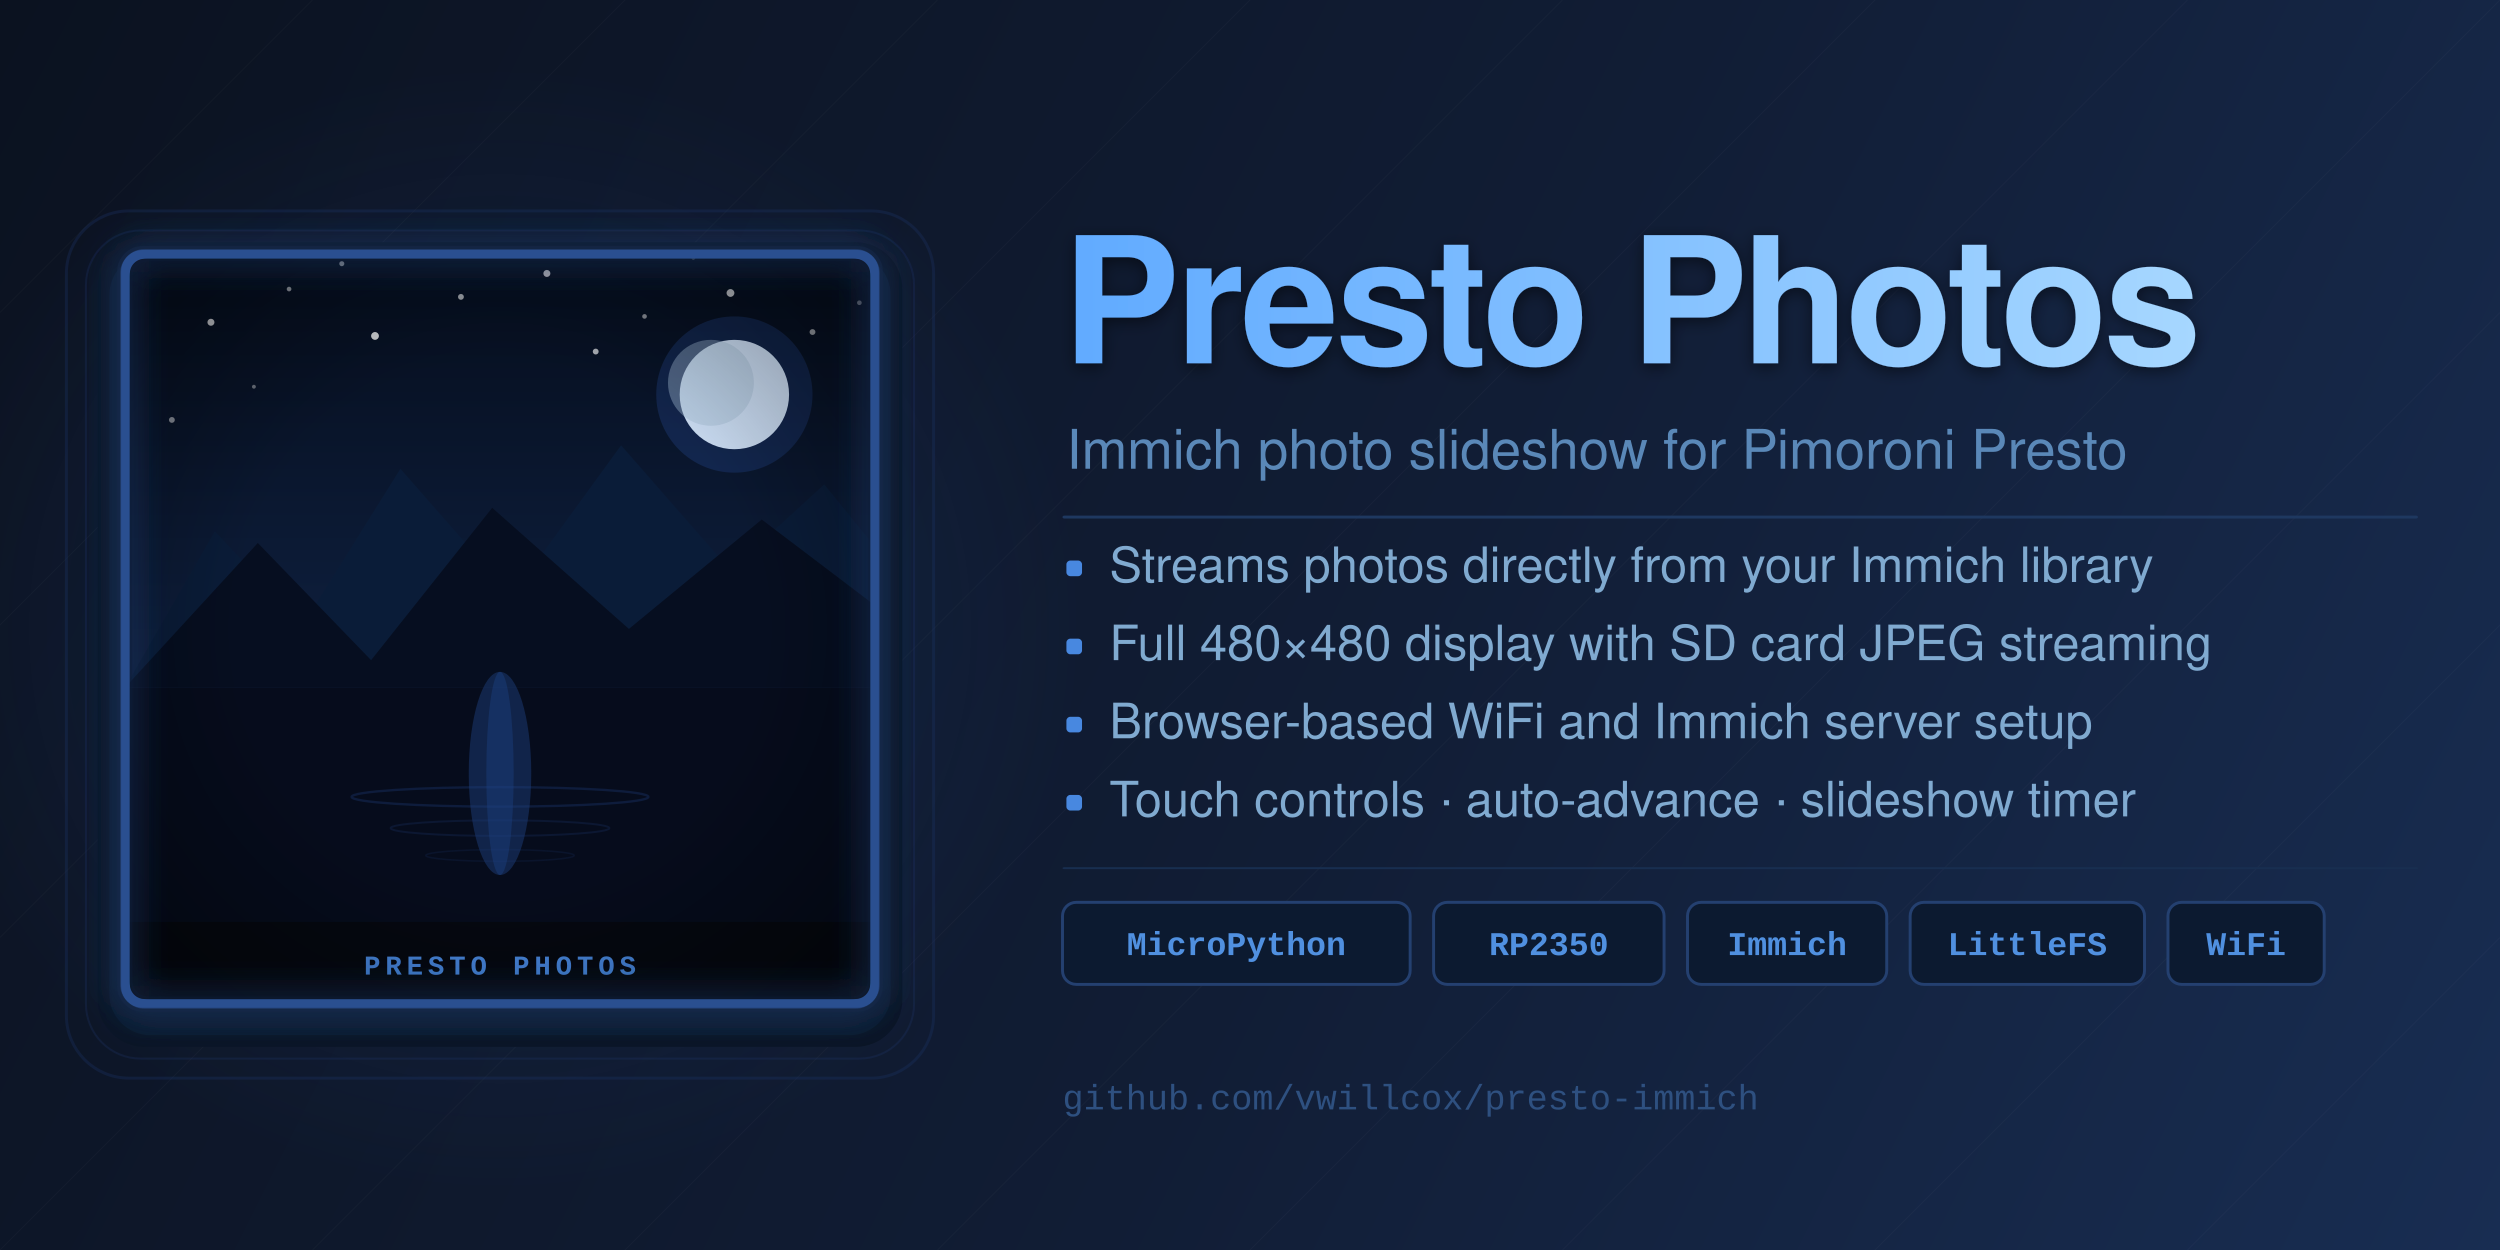
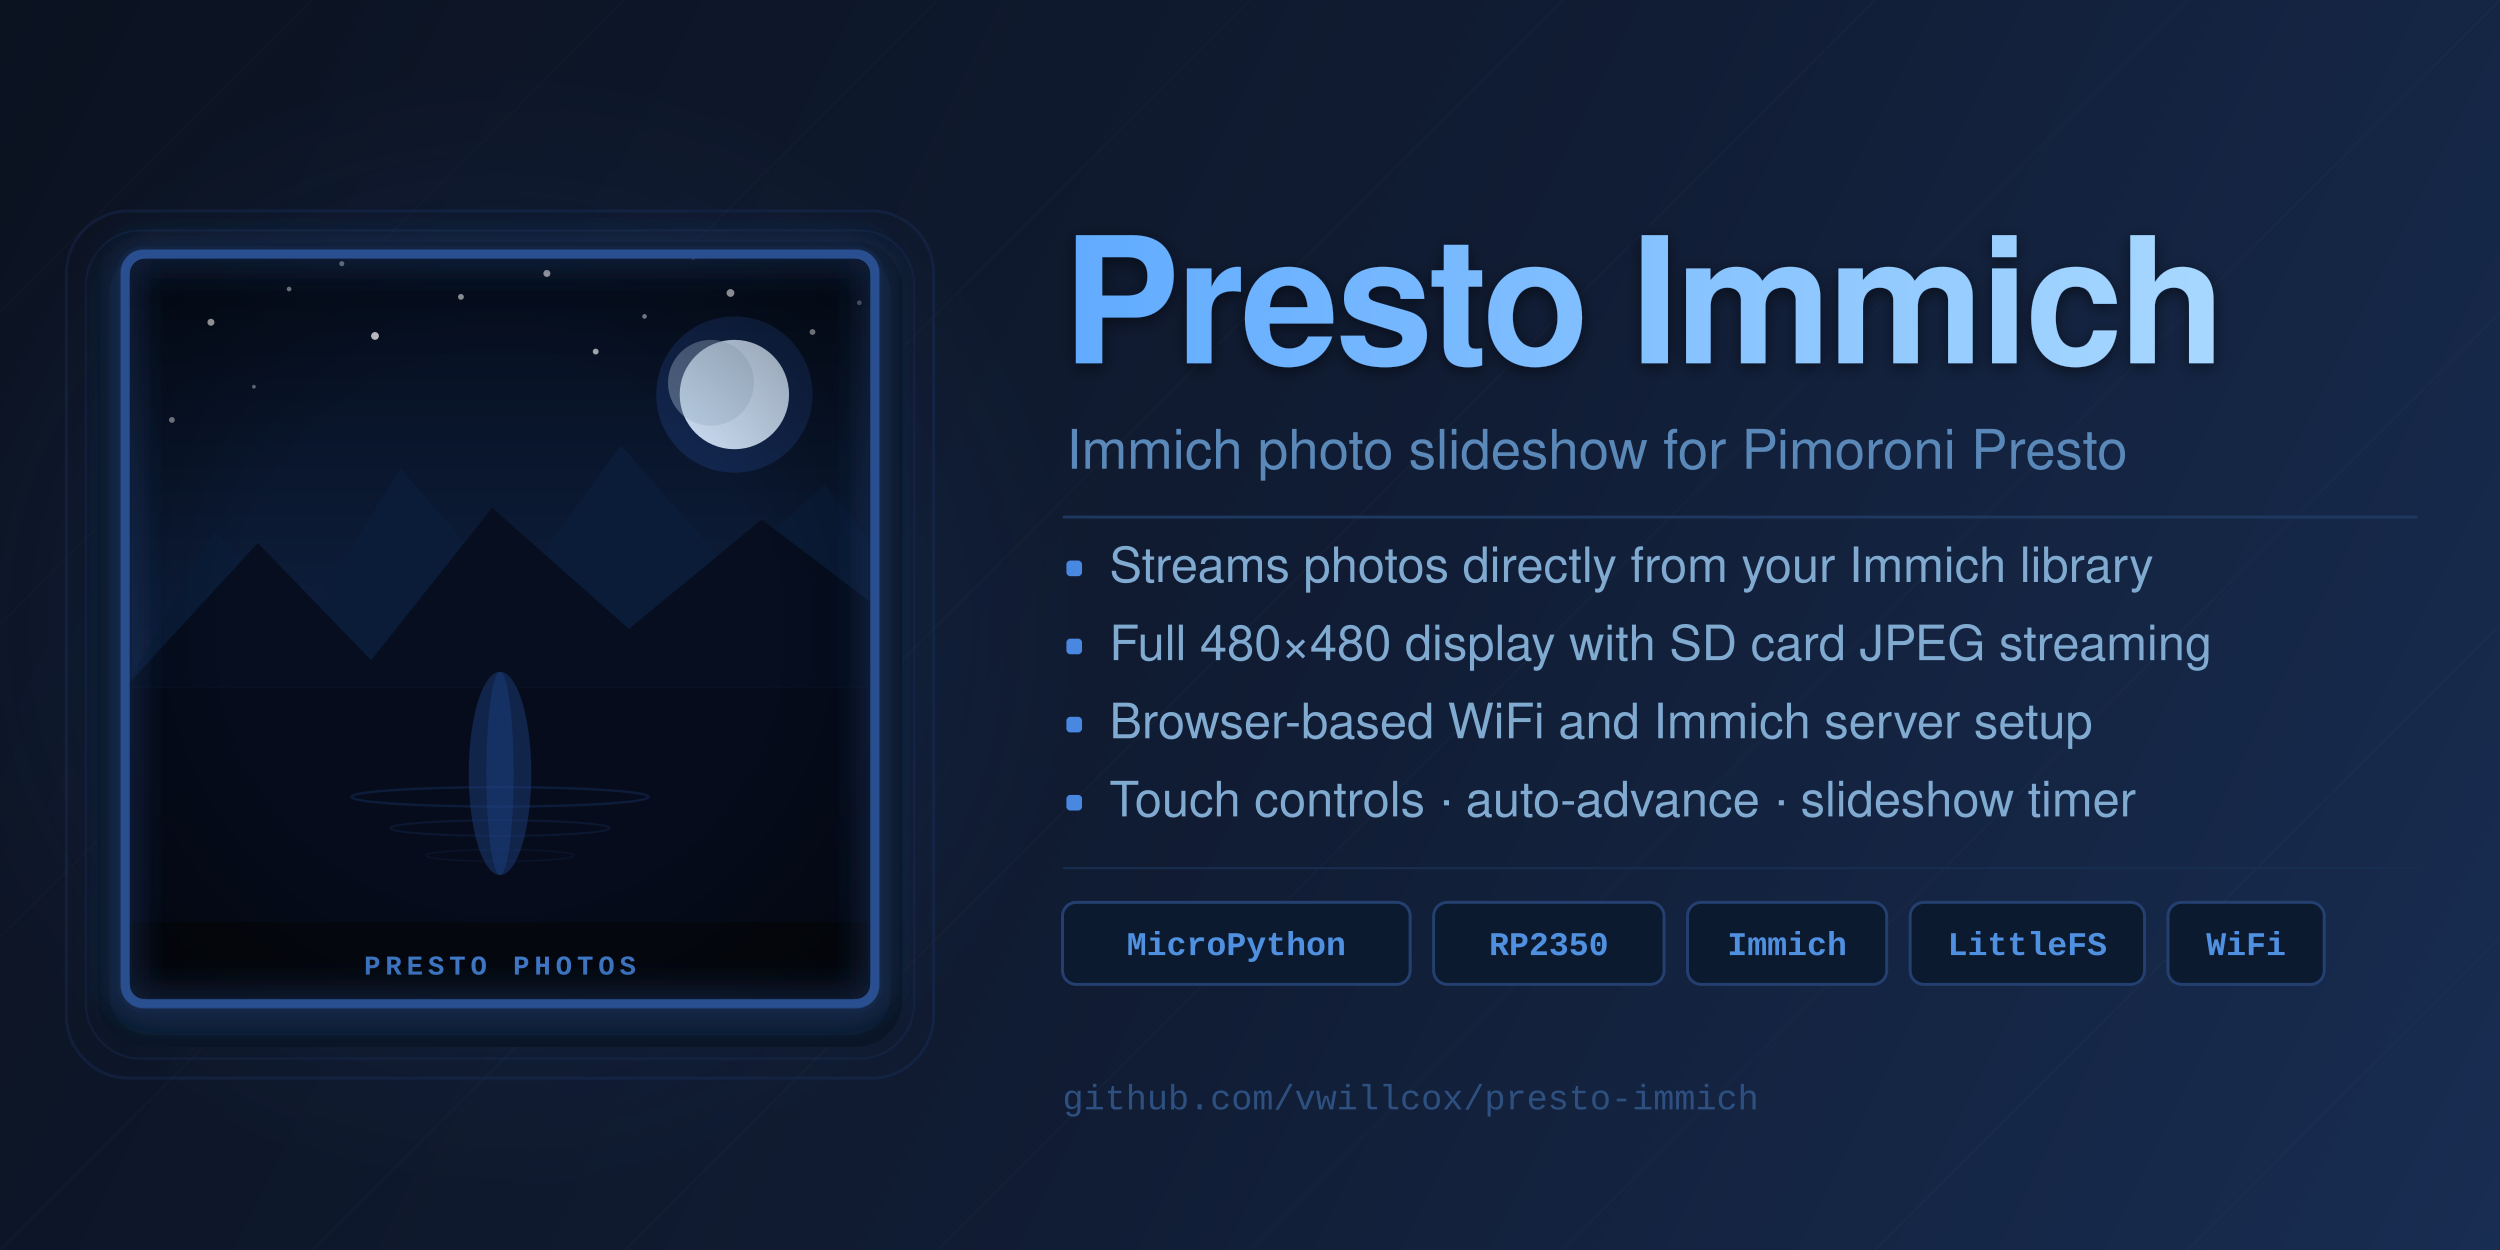
<svg xmlns="http://www.w3.org/2000/svg" width="1280" height="640" viewBox="0 0 1280 640">
  <defs>
    <linearGradient id="bg" x1="0" y1="0" x2="1280" y2="640" gradientUnits="userSpaceOnUse">
      <stop offset="0%" stop-color="#0b1220" />
      <stop offset="55%" stop-color="#111d35" />
      <stop offset="100%" stop-color="#182d52" />
    </linearGradient>
    <linearGradient id="titleGrad" x1="540" y1="0" x2="1140" y2="0" gradientUnits="userSpaceOnUse">
      <stop offset="0%" stop-color="#60aaff" />
      <stop offset="100%" stop-color="#a8d8ff" />
    </linearGradient>
    <linearGradient id="skyGrad" x1="0" y1="0" x2="0" y2="1" gradientUnits="objectBoundingBox">
      <stop offset="0%" stop-color="#050d1c" />
      <stop offset="100%" stop-color="#162e5a" />
    </linearGradient>
    <radialGradient id="vignette" cx="50%" cy="50%" r="70%">
      <stop offset="50%" stop-color="#000000" stop-opacity="0" />
      <stop offset="100%" stop-color="#000000" stop-opacity="0.45" />
    </radialGradient>
    <radialGradient id="deviceGlow" cx="50%" cy="50%" r="50%">
      <stop offset="0%" stop-color="#3070d0" stop-opacity="0.16" />
      <stop offset="100%" stop-color="#3070d0" stop-opacity="0" />
    </radialGradient>
    <clipPath id="screenClip">
      <rect x="64" y="130" width="384" height="384" rx="10" />
    </clipPath>
    <filter id="ringGlow" x="-20%" y="-20%" width="140%" height="140%">
      <feGaussianBlur in="SourceGraphic" stdDeviation="9" result="blur" />
      <feMerge>
        <feMergeNode in="blur" />
        <feMergeNode in="SourceGraphic" />
      </feMerge>
    </filter>
    <filter id="textShadow" x="-5%" y="-10%" width="110%" height="130%">
      <feDropShadow dx="0" dy="2" stdDeviation="4" flood-color="#000" flood-opacity="0.5" />
    </filter>
  </defs>
  <rect width="1280" height="640" fill="url(#bg)" />
  <line x1="0" y1="160" x2="160" y2="0" stroke="#ffffff" stroke-width="0.4" opacity="0.03" />
  <line x1="0" y1="320" x2="320" y2="0" stroke="#ffffff" stroke-width="0.4" opacity="0.03" />
  <line x1="0" y1="480" x2="480" y2="0" stroke="#ffffff" stroke-width="0.4" opacity="0.03" />
  <line x1="0" y1="640" x2="640" y2="0" stroke="#ffffff" stroke-width="0.4" opacity="0.03" />
  <line x1="160" y1="640" x2="800" y2="0" stroke="#ffffff" stroke-width="0.4" opacity="0.03" />
  <line x1="320" y1="640" x2="960" y2="0" stroke="#ffffff" stroke-width="0.4" opacity="0.03" />
  <line x1="480" y1="640" x2="1120" y2="0" stroke="#ffffff" stroke-width="0.4" opacity="0.03" />
  <line x1="640" y1="640" x2="1280" y2="0" stroke="#ffffff" stroke-width="0.4" opacity="0.03" />
  <line x1="800" y1="640" x2="1280" y2="160" stroke="#ffffff" stroke-width="0.4" opacity="0.03" />
  <line x1="960" y1="640" x2="1280" y2="320" stroke="#ffffff" stroke-width="0.4" opacity="0.03" />
  <line x1="1120" y1="640" x2="1280" y2="480" stroke="#ffffff" stroke-width="0.4" opacity="0.03" />
  <ellipse cx="256" cy="322" rx="300" ry="290" fill="url(#deviceGlow)" />
  <rect x="34" y="108" width="444" height="444" rx="32" fill="none" stroke="#1a3060" stroke-width="1.5" opacity="0.35" />
  <rect x="44" y="118" width="424" height="424" rx="28" fill="none" stroke="#1e3870" stroke-width="1" opacity="0.25" />
  <rect x="50" y="124" width="412" height="412" rx="24" fill="#0a1526" />
  <rect x="56" y="130" width="400" height="400" rx="21" fill="#0c1b30" />
  <g clip-path="url(#screenClip)">
    <rect x="64" y="130" width="384" height="384" fill="url(#skyGrad)" />
    <circle cx="108" cy="165" r="1.8" fill="#fff" opacity="0.75" />
    <circle cx="148" cy="148" r="1.2" fill="#fff" opacity="0.55" />
    <circle cx="192" cy="172" r="2.0" fill="#fff" opacity="0.78" />
    <circle cx="236" cy="152" r="1.5" fill="#fff" opacity="0.60" />
    <circle cx="280" cy="140" r="1.8" fill="#fff" opacity="0.70" />
    <circle cx="330" cy="162" r="1.2" fill="#fff" opacity="0.50" />
    <circle cx="374" cy="150" r="2.0" fill="#fff" opacity="0.72" />
    <circle cx="416" cy="170" r="1.5" fill="#fff" opacity="0.58" />
    <circle cx="130" cy="198" r="1.0" fill="#fff" opacity="0.40" />
    <circle cx="305" cy="180" r="1.5" fill="#fff" opacity="0.65" />
    <circle cx="440" cy="155" r="1.2" fill="#fff" opacity="0.45" />
    <circle cx="88" cy="215" r="1.5" fill="#fff" opacity="0.52" />
    <circle cx="355" cy="132" r="1.0" fill="#fff" opacity="0.48" />
    <circle cx="175" cy="135" r="1.3" fill="#fff" opacity="0.55" />
    <circle cx="376" cy="202" r="40" fill="#204080" opacity="0.38" />
    <circle cx="376" cy="202" r="28" fill="#c8daf0" />
    <circle cx="364" cy="196" r="22" fill="#a0b8d0" opacity="0.42" />
    <polygon points="64,352  110,272  155,320  205,240  262,305  318,228  374,292  422,248  448,280  448,352" fill="#0a1c38" />
    <polygon points="64,352  132,278  190,338  252,260  322,322  390,266  448,310  448,352" fill="#060e20" />
    <rect x="64" y="352" width="384" height="162" fill="#060c1c" />
    <ellipse cx="256" cy="396" rx="16" ry="52" fill="#1a3870" opacity="0.55" />
    <ellipse cx="256" cy="396" rx="7" ry="52" fill="#2050a0" opacity="0.28" />
    <ellipse cx="256" cy="408" rx="76" ry="5" fill="none" stroke="#1e4080" stroke-width="1.2" opacity="0.32" />
    <ellipse cx="256" cy="424" rx="56" ry="4" fill="none" stroke="#1e4080" stroke-width="1.0" opacity="0.22" />
    <ellipse cx="256" cy="438" rx="38" ry="3" fill="none" stroke="#1e4080" stroke-width="0.8" opacity="0.16" />
    <rect x="64" y="472" width="384" height="42" fill="#04080f" opacity="0.88" />
    <text x="256" y="499" font-family="'Courier New', Courier, monospace" font-size="14" font-weight="600" fill="#4888e0" text-anchor="middle" letter-spacing="2.5">PRESTO PHOTOS</text>
    <rect x="64" y="130" width="384" height="384" rx="10" fill="url(#vignette)" />
  </g>
  <rect x="64" y="130" width="384" height="384" rx="10" fill="none" stroke="#2a5090" stroke-width="5" filter="url(#ringGlow)" />
  <rect x="61" y="127" width="390" height="390" rx="12" fill="none" stroke="#162848" stroke-width="2" opacity="0.55" />
  <rect x="67" y="133" width="378" height="378" rx="9" fill="none" stroke="#0e1e38" stroke-width="1.5" opacity="0.38" />
-   <text x="544" y="186" font-family="system-ui, -apple-system, 'Segoe UI', Helvetica, Arial, sans-serif" font-size="90" font-weight="800" fill="url(#titleGrad)" filter="url(#textShadow)" letter-spacing="-2">Presto Photos</text>
+   <text x="544" y="186" font-family="system-ui, -apple-system, 'Segoe UI', Helvetica, Arial, sans-serif" font-size="90" font-weight="800" fill="url(#titleGrad)" filter="url(#textShadow)" letter-spacing="-2">Presto Immich</text>
  <text x="546" y="240" font-family="system-ui, -apple-system, 'Segoe UI', Helvetica, Arial, sans-serif" font-size="28" font-weight="400" fill="#5a88b8">Immich photo slideshow for Pimoroni Presto</text>
  <rect x="544" y="264" width="694" height="1.5" fill="#1e3860" rx="1" />
  <rect x="546" y="287" width="8" height="8" rx="2" fill="#4888e0" />
  <text x="568" y="298" font-family="system-ui, -apple-system, 'Segoe UI', Helvetica, Arial, sans-serif" font-size="25" fill="#80aad0">
    Streams photos directly from your Immich library
  </text>
  <rect x="546" y="327" width="8" height="8" rx="2" fill="#4888e0" />
  <text x="568" y="338" font-family="system-ui, -apple-system, 'Segoe UI', Helvetica, Arial, sans-serif" font-size="25" fill="#80aad0">
    Full 480×480 display with SD card JPEG streaming
  </text>
  <rect x="546" y="367" width="8" height="8" rx="2" fill="#4888e0" />
  <text x="568" y="378" font-family="system-ui, -apple-system, 'Segoe UI', Helvetica, Arial, sans-serif" font-size="25" fill="#80aad0">
    Browser-based WiFi and Immich server setup
  </text>
  <rect x="546" y="407" width="8" height="8" rx="2" fill="#4888e0" />
  <text x="568" y="418" font-family="system-ui, -apple-system, 'Segoe UI', Helvetica, Arial, sans-serif" font-size="25" fill="#80aad0">
    Touch controls · auto-advance · slideshow timer
  </text>
  <rect x="544" y="444" width="694" height="1" fill="#182e50" rx="1" />
  <rect x="544" y="462" width="178" height="42" rx="7" fill="#0c1a30" stroke="#244070" stroke-width="1.5" />
  <text x="633" y="489" font-family="'Courier New', Courier, monospace" font-size="17" font-weight="600" fill="#5090e0" text-anchor="middle">MicroPython</text>
  <rect x="734" y="462" width="118" height="42" rx="7" fill="#0c1a30" stroke="#244070" stroke-width="1.5" />
  <text x="793" y="489" font-family="'Courier New', Courier, monospace" font-size="17" font-weight="600" fill="#5090e0" text-anchor="middle">RP2350</text>
  <rect x="864" y="462" width="102" height="42" rx="7" fill="#0c1a30" stroke="#244070" stroke-width="1.5" />
  <text x="915" y="489" font-family="'Courier New', Courier, monospace" font-size="17" font-weight="600" fill="#5090e0" text-anchor="middle">Immich</text>
  <rect x="978" y="462" width="120" height="42" rx="7" fill="#0c1a30" stroke="#244070" stroke-width="1.5" />
  <text x="1038" y="489" font-family="'Courier New', Courier, monospace" font-size="17" font-weight="600" fill="#5090e0" text-anchor="middle">LittleFS</text>
  <rect x="1110" y="462" width="80" height="42" rx="7" fill="#0c1a30" stroke="#244070" stroke-width="1.5" />
  <text x="1150" y="489" font-family="'Courier New', Courier, monospace" font-size="17" font-weight="600" fill="#5090e0" text-anchor="middle">WiFi</text>
  <text x="544" y="568" font-family="'Courier New', Courier, monospace" font-size="18" fill="#2e5080">github.com/vwillcox/presto-immich</text>
</svg>
